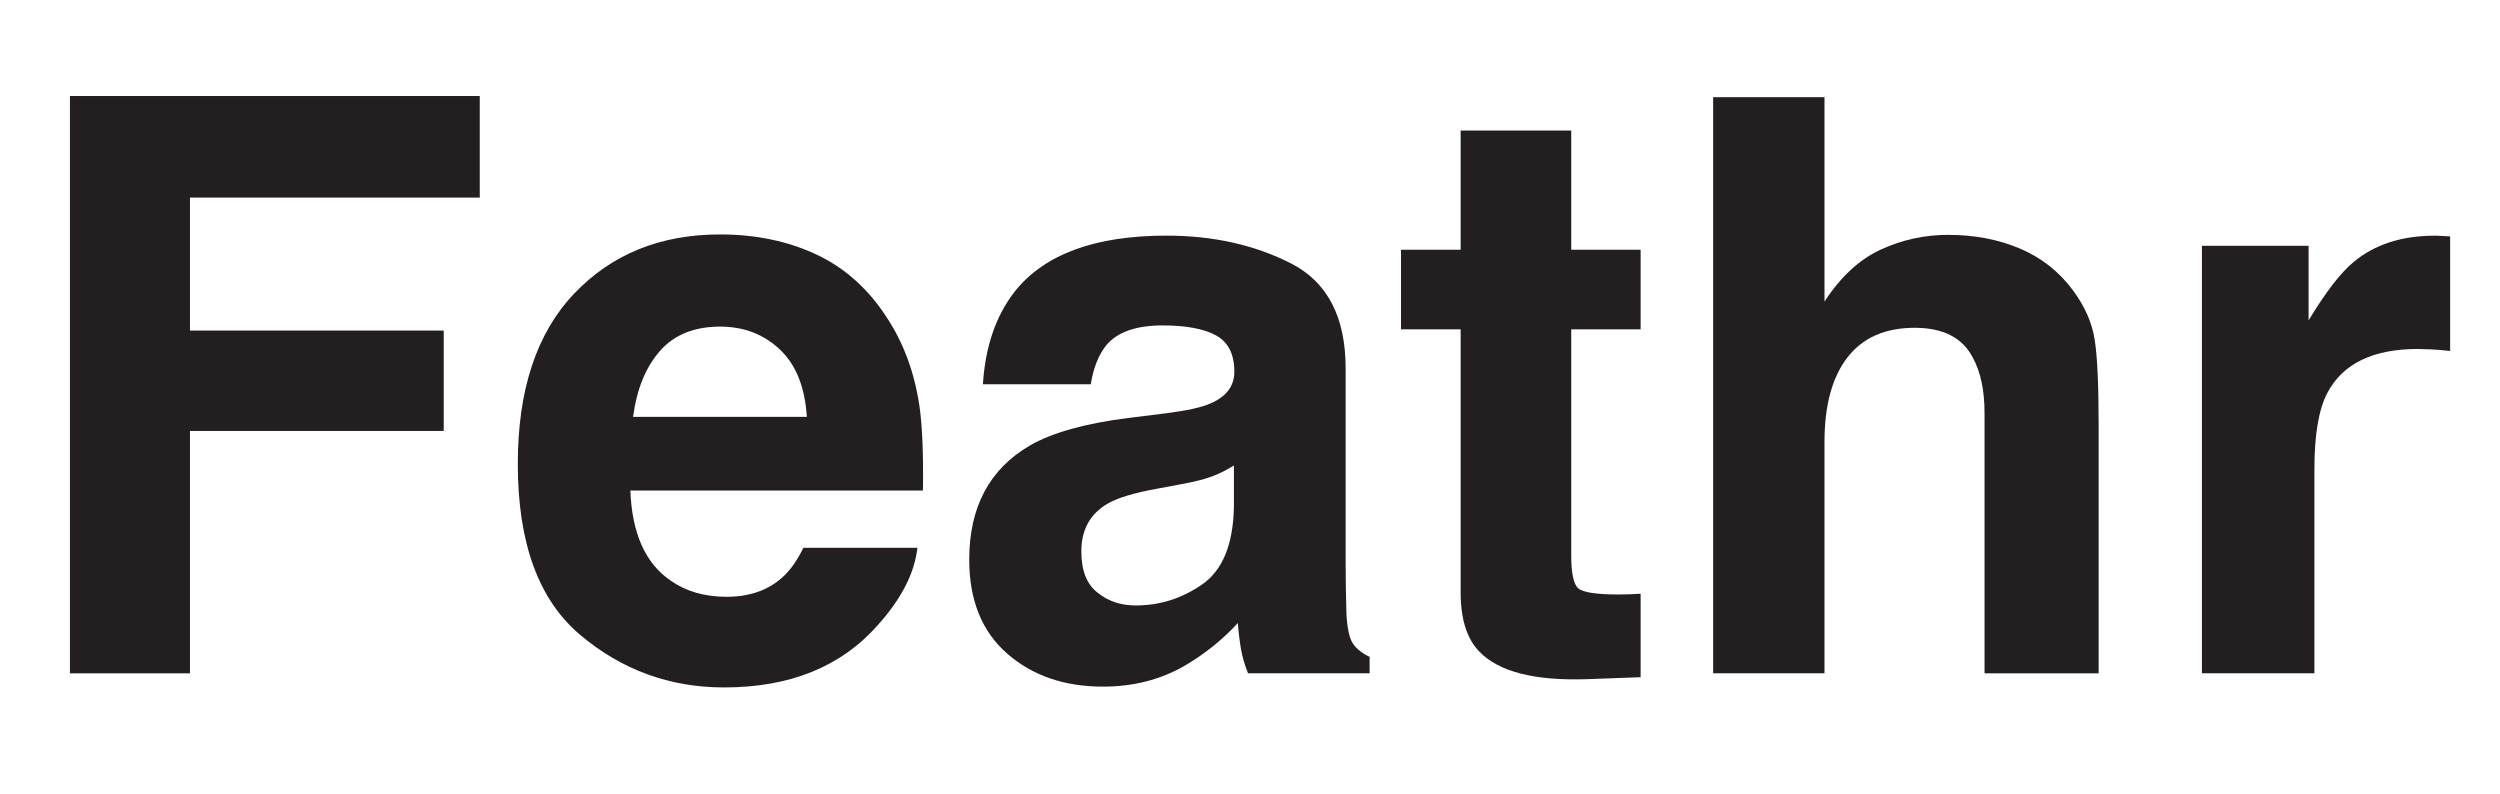
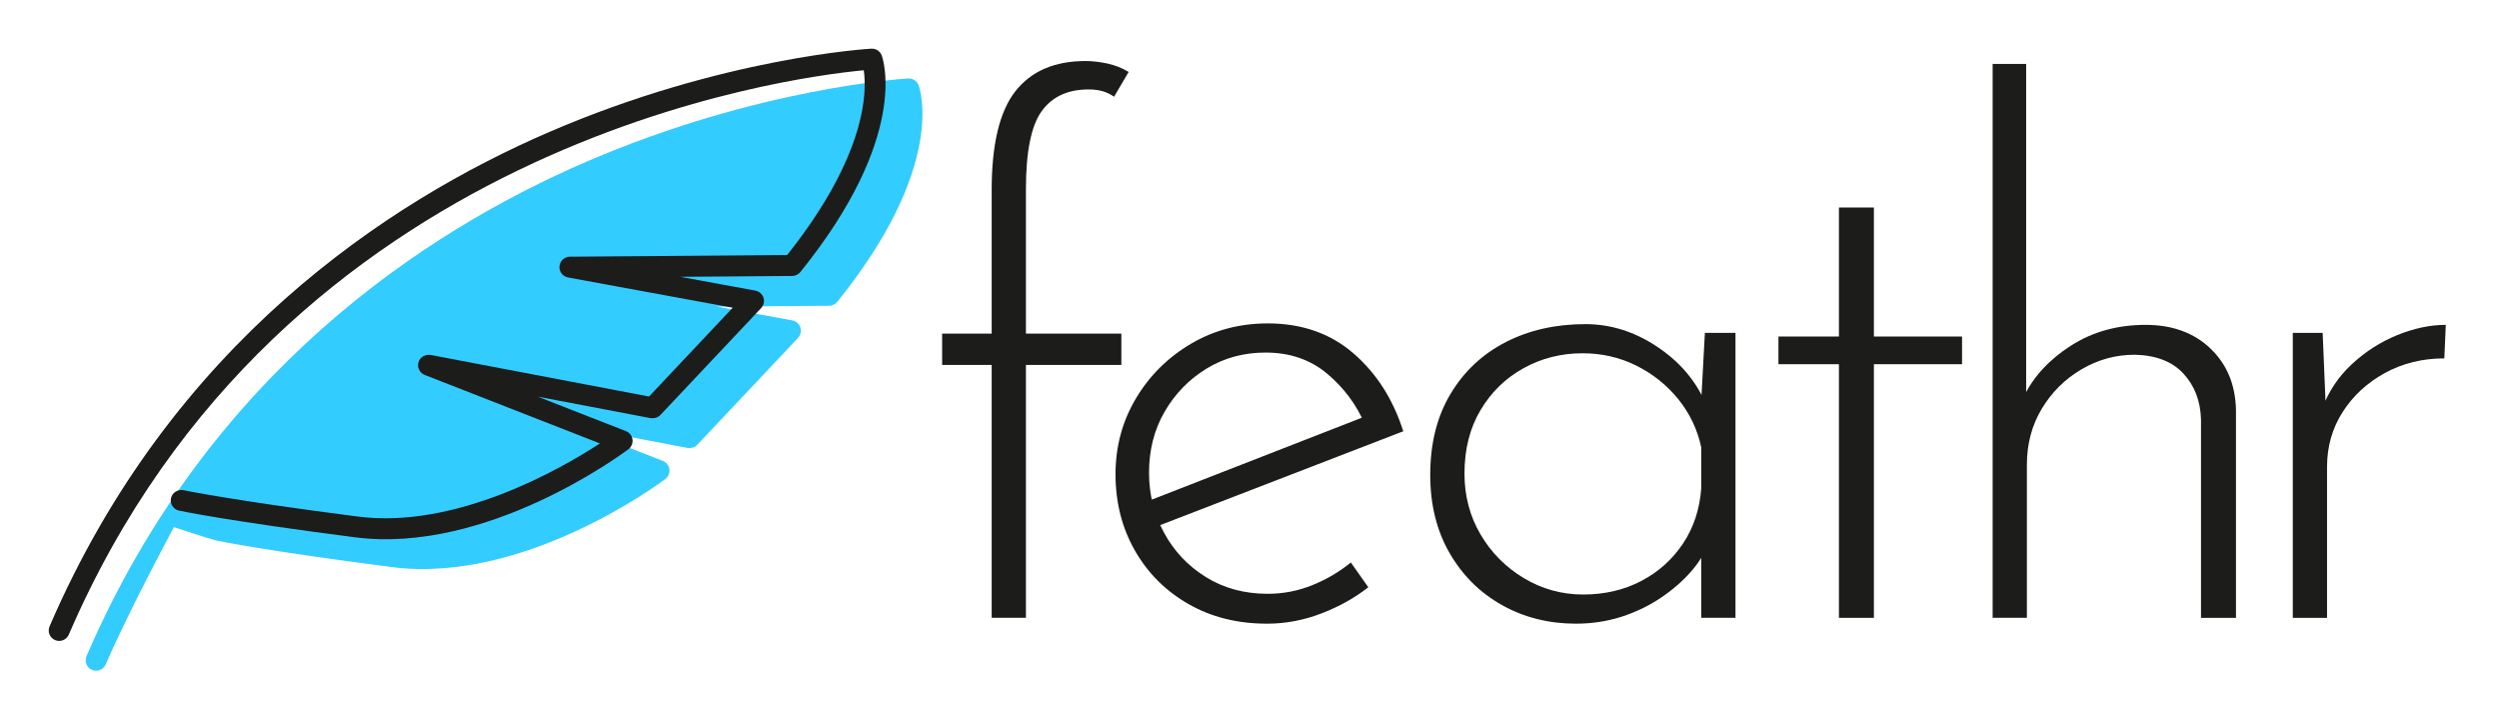
- <svg xmlns="http://www.w3.org/2000/svg" id="a" viewBox="0 0 65.199 20.706">
+ <svg xmlns="http://www.w3.org/2000/svg" id="AW" viewBox="0 0 293.369 84.706">
  <defs>
-     <style>.b{fill:#231f20;}</style>
+     <style>.cls-1{fill:#1c1c1a;}.cls-2{fill:#3cf;}</style>
  </defs>
-   <path class="b" d="M12.512,5.153H4.954v3.468h6.618v2.618H4.954v6.321H1.824V2.504H12.512v2.649Z" />
-   <path class="b" d="M23.926,14.287c-.075,.661-.419,1.333-1.033,2.015-.954,1.084-2.291,1.626-4.009,1.626-1.418,0-2.67-.457-3.754-1.371-1.084-.913-1.626-2.4-1.626-4.459,0-1.929,.489-3.409,1.468-4.439s2.248-1.545,3.81-1.545c.927,0,1.763,.174,2.506,.522s1.357,.897,1.841,1.647c.436,.661,.719,1.428,.849,2.301,.075,.512,.106,1.248,.092,2.209h-7.63c.041,1.118,.392,1.902,1.054,2.352,.402,.28,.886,.419,1.452,.419,.6,0,1.088-.17,1.463-.511,.204-.184,.385-.44,.542-.767h2.977Zm-2.884-3.416c-.048-.771-.281-1.356-.701-1.754s-.939-.599-1.559-.599c-.675,0-1.199,.211-1.57,.634-.372,.423-.606,.996-.701,1.719h4.531Z" />
-   <path class="b" d="M26.452,7.618c.771-.982,2.093-1.473,3.968-1.473,1.221,0,2.305,.243,3.253,.727,.947,.484,1.421,1.398,1.421,2.741v5.113c0,.355,.007,.785,.021,1.289,.021,.382,.079,.641,.174,.777,.096,.136,.238,.249,.43,.338v.429h-3.171c-.089-.225-.15-.436-.184-.634-.034-.197-.062-.422-.082-.675-.402,.436-.866,.808-1.391,1.115-.627,.361-1.336,.542-2.127,.542-1.009,0-1.843-.288-2.5-.864-.658-.576-.987-1.393-.987-2.45,0-1.37,.529-2.362,1.585-2.976,.58-.334,1.432-.573,2.557-.716l.992-.123c.539-.068,.924-.153,1.156-.256,.416-.177,.624-.453,.624-.828,0-.457-.159-.772-.476-.946s-.782-.261-1.396-.261c-.688,0-1.176,.171-1.463,.512-.204,.252-.341,.593-.409,1.023h-2.813c.061-.975,.334-1.776,.818-2.403Zm2.169,7.835c.273,.225,.607,.337,1.002,.337,.627,0,1.205-.184,1.734-.552,.528-.368,.803-1.04,.823-2.015v-1.084c-.184,.116-.37,.21-.558,.281-.187,.072-.445,.138-.772,.199l-.655,.123c-.614,.109-1.053,.242-1.319,.399-.45,.266-.675,.679-.675,1.238,0,.498,.139,.856,.419,1.074Z" />
-   <path class="b" d="M42.787,15.483v2.178l-1.38,.051c-1.378,.048-2.319-.191-2.824-.716-.327-.334-.49-.849-.49-1.544v-6.863h-1.555v-2.076h1.555V3.404h2.884v3.109h1.81v2.076h-1.81v5.892c0,.456,.058,.741,.174,.854,.115,.112,.47,.169,1.063,.169,.089,0,.183-.002,.282-.005s.196-.008,.291-.015Z" />
-   <path class="b" d="M54.732,11.014v6.546h-2.976v-6.781c0-.6-.102-1.084-.307-1.453-.267-.518-.771-.777-1.514-.777-.771,0-1.356,.257-1.754,.772-.399,.515-.599,1.25-.599,2.204v6.034h-2.904V2.535h2.904V7.864c.423-.648,.913-1.1,1.468-1.355,.556-.256,1.141-.384,1.754-.384,.688,0,1.314,.119,1.877,.358,.563,.239,1.024,.604,1.385,1.094,.308,.416,.495,.844,.563,1.284s.102,1.158,.102,2.153Z" />
-   <path class="b" d="M63.059,9.101c-1.172,0-1.961,.382-2.362,1.145-.226,.43-.338,1.091-.338,1.985v5.328h-2.934V6.411h2.782v1.944c.45-.743,.842-1.251,1.176-1.524,.545-.456,1.255-.685,2.126-.685,.056,0,.101,.002,.139,.005s.122,.009,.251,.015v2.987c-.183-.021-.348-.034-.491-.041-.143-.006-.26-.01-.348-.01Z" />
+   <path class="cls-2" d="M106.631,9.211c-.172,.009-17.457,.987-37.85,9.791-18.841,8.133-44.307,24.797-58.624,57.993-.269,.623,.018,1.346,.641,1.614,.091,.04,.184,.067,.278,.083,.547,.095,1.107-.192,1.336-.724,2.753-6.384,8-16.11,8-16.11,0,0,4.313,1.424,4.94,1.558,.223,.048,5.64,1.196,20.679,3.133,15.481,1.994,31.404-9.833,32.075-10.337,.356-.268,.539-.707,.478-1.149-.061-.441-.356-.815-.77-.977l-10.351-4.044,13.264,2.524c.426,.048,.836-.059,1.124-.364l11.835-12.552c.309-.328,.414-.798,.274-1.225-.14-.428-.503-.745-.945-.826l-8.822-1.62,13.148-.1c.368-.003,.715-.17,.946-.456,12.873-15.929,9.699-25.035,9.557-25.415-.186-.502-.677-.827-1.215-.798l-0,0Z" />
+   <path class="cls-1" d="M102.296,5.712c-.172,.009-17.457,.987-37.85,9.791C45.604,23.636,20.139,40.3,5.822,73.496c-.269,.623,.018,1.346,.641,1.614,.091,.04,.184,.067,.278,.083,.547,.095,1.107-.192,1.336-.724C33.036,16.602,92.846,9.036,101.401,8.248c.363,2.435,.393,9.875-8.997,21.681l-25.51,.194c-.633,.005-1.159,.49-1.215,1.122-.055,.631,.379,1.2,1.002,1.315l19.334,3.551-9.824,10.419-25.654-4.882c-.633-.084-1.235,.257-1.41,.867-.176,.609,.142,1.253,.733,1.484l20.565,8.035c-4.589,2.992-16.873,10.068-28.415,8.582-14.909-1.921-20.423-3.087-20.477-3.098-.642-.119-1.316,.28-1.458,.944s.28,1.316,.943,1.458c.223,.048,5.64,1.196,20.679,3.133,15.481,1.994,31.404-9.833,32.075-10.337,.356-.268,.539-.707,.478-1.149-.061-.441-.356-.815-.77-.977l-10.351-4.044,13.264,2.524c.426,.048,.836-.059,1.124-.364l11.835-12.552c.309-.328,.414-.798,.274-1.225-.14-.428-.503-.745-.945-.826l-8.822-1.62,13.148-.1c.368-.003,.715-.17,.946-.456,12.873-15.929,9.699-25.035,9.557-25.415-.186-.502-.677-.827-1.215-.798Z" />
+   <g>
+     <path class="cls-1" d="M116.418,72.501v-29.677h-5.816v-3.677h5.816V22.3c0-5.36,.926-9.223,2.78-11.589,1.852-2.365,4.603-3.55,8.253-3.55,.798,0,1.653,.101,2.566,.299,.911,.201,1.738,.528,2.48,.984l-1.711,2.907c-.399-.284-.842-.497-1.325-.641-.486-.142-1.041-.214-1.668-.214-2.452,0-4.291,.854-5.516,2.566-1.227,1.71-1.839,4.761-1.839,9.151v16.933h11.204v3.677h-11.204v29.677h-4.02Z" />
+     <path class="cls-1" d="M148.745,73.186c-3.479,0-6.558-.77-9.237-2.309-2.681-1.54-4.776-3.635-6.286-6.287-1.511-2.65-2.266-5.629-2.266-8.937,0-3.249,.797-6.214,2.394-8.894,1.596-2.68,3.748-4.817,6.457-6.415,2.707-1.595,5.716-2.394,9.023-2.394,3.99,0,7.34,1.169,10.049,3.506,2.707,2.34,4.661,5.389,5.858,9.152l-29.249,11.288-1.197-2.907,26.769-10.434-.855,1.197c-.97-2.279-2.437-4.246-4.405-5.9s-4.377-2.48-7.226-2.48c-2.566,0-4.875,.627-6.928,1.882-2.052,1.253-3.692,2.937-4.918,5.045-1.227,2.111-1.839,4.505-1.839,7.185,0,2.508,.584,4.847,1.753,7.012,1.168,2.168,2.808,3.907,4.918,5.218,2.109,1.313,4.533,1.967,7.27,1.967,1.824,0,3.577-.343,5.26-1.027,1.681-.684,3.177-1.567,4.49-2.65l2.052,2.907c-1.596,1.255-3.435,2.281-5.516,3.079-2.082,.798-4.205,1.197-6.371,1.197Z" />
+     <path class="cls-1" d="M185.007,73.186c-3.193,0-6.087-.726-8.681-2.181-2.595-1.454-4.647-3.492-6.158-6.116-1.511-2.621-2.266-5.671-2.266-9.151,0-3.706,.797-6.884,2.394-9.536,1.596-2.65,3.763-4.674,6.5-6.072,2.737-1.397,5.844-2.095,9.322-2.095,2.963,0,5.773,.884,8.424,2.652,2.652,1.768,4.547,3.991,5.688,6.671l-.599,1.197,.513-9.494h3.592v33.44h-4.02v-10.348l.856,1.539c-.4,1.141-1.084,2.267-2.053,3.378-.97,1.113-2.153,2.139-3.549,3.079-1.398,.942-2.937,1.684-4.618,2.225-1.683,.541-3.464,.812-5.346,.812Zm.855-3.422c2.508,0,4.775-.525,6.799-1.581,2.023-1.055,3.663-2.524,4.918-4.405,1.253-1.882,1.967-4.047,2.138-6.499v-4.789c-.457-2.109-1.355-3.991-2.694-5.645-1.34-1.654-2.98-2.965-4.918-3.935-1.939-.968-4.049-1.454-6.328-1.454-2.51,0-4.819,.586-6.928,1.754-2.11,1.169-3.792,2.809-5.045,4.918-1.255,2.109-1.882,4.589-1.882,7.441,0,2.622,.627,5.003,1.882,7.14,1.253,2.139,2.95,3.849,5.088,5.132s4.461,1.924,6.97,1.924Z" />
+     <path class="cls-1" d="M215.88,24.351h4.105v15.139h10.348v3.249h-10.348v29.763h-4.105v-29.763h-7.099v-3.249h7.099v-15.139Z" />
+     <path class="cls-1" d="M233.926,72.501V7.504h3.934V47.956l-.256-1.454c1.14-2.337,2.979-4.318,5.516-5.944,2.536-1.624,5.459-2.437,8.767-2.437,3.135,0,5.673,.928,7.611,2.78,1.938,1.854,2.936,4.262,2.993,7.227v24.374h-4.105v-23.262c-.058-2.167-.742-3.963-2.053-5.388-1.312-1.425-3.221-2.167-5.73-2.225-2.224,0-4.306,.571-6.243,1.71-1.939,1.141-3.493,2.681-4.661,4.619-1.169,1.939-1.753,4.134-1.753,6.585v17.96h-4.02Z" />
+     <path class="cls-1" d="M272.668,39.061l.427,10.264-.513-1.283c.74-2.053,1.91-3.819,3.507-5.303,1.596-1.481,3.378-2.621,5.345-3.42,1.967-.798,3.862-1.197,5.688-1.197l-.171,3.933c-2.565,0-4.89,.572-6.97,1.712-2.082,1.141-3.735,2.666-4.96,4.575-1.227,1.911-1.839,4.063-1.839,6.457v17.703h-4.02V39.061s3.507,0,3.507,0Z" />
+   </g>
</svg>
